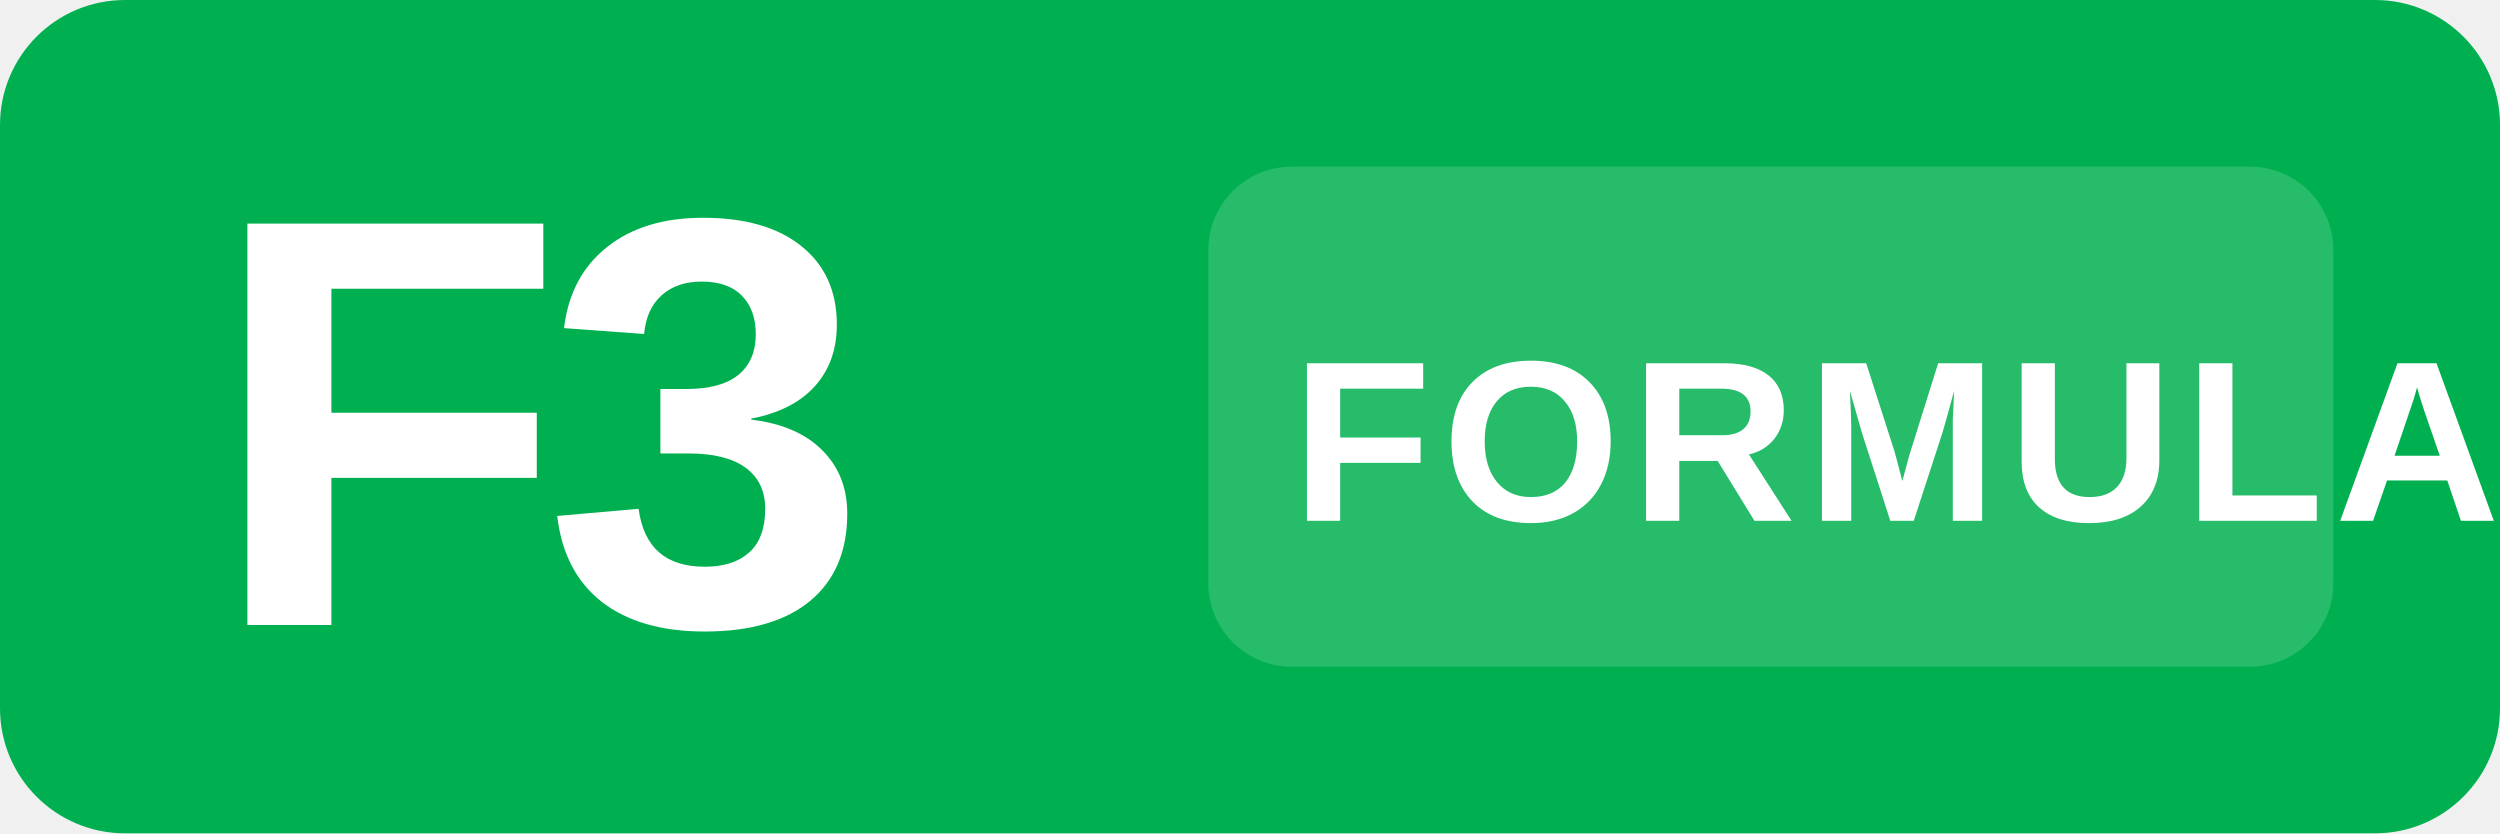
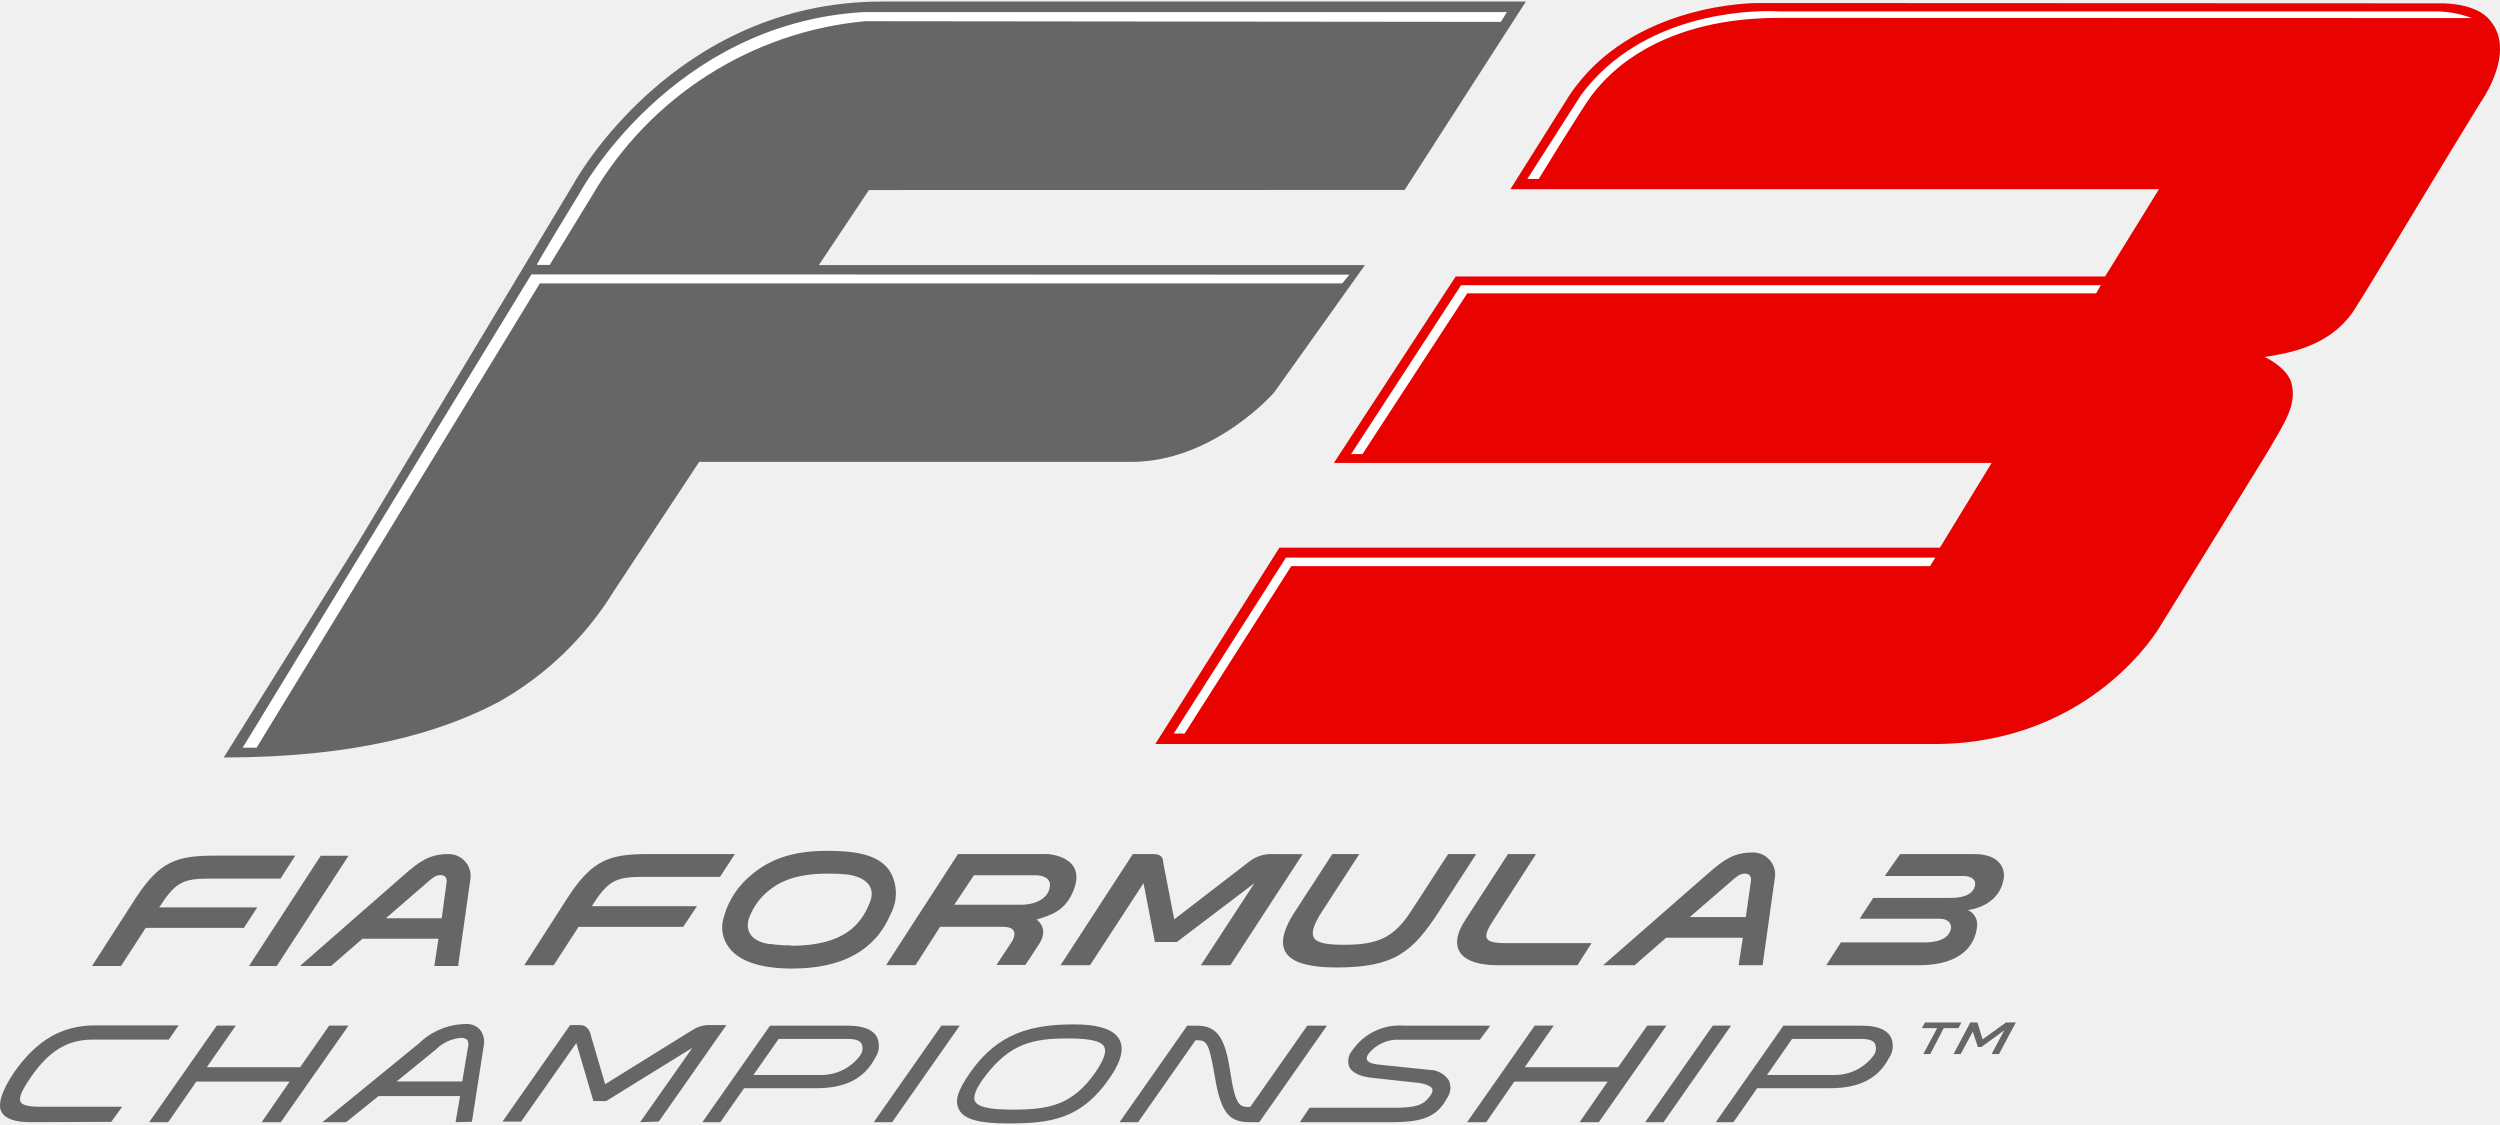
- <svg xmlns="http://www.w3.org/2000/svg" viewBox="0 0 120 40" fill="none">
-   <rect width="120" height="40" rx="6" fill="#00B050" />
-   <text x="10" y="30" font-family="Arial Black, Arial, sans-serif" font-weight="900" font-size="28" fill="white" letter-spacing="-1">F3</text>
-   <rect x="58" y="8" width="54" height="24" rx="4" fill="white" fill-opacity="0.15" />
-   <text x="62" y="25" font-family="Arial, sans-serif" font-weight="700" font-size="11" fill="white" letter-spacing="0.5">FORMULA</text>
+ <svg xmlns="http://www.w3.org/2000/svg" width="500" height="225" version="1.1" viewBox="0 0 500 225">
+   <g transform="matrix(1.9634 0 0 1.9634 -.011205 .31287)">
+     <path d="m89.82-1.8845e-4c-21.28 0-31.35 18.501-31.35 18.501l-21.891 36.438-13.78 22.061c13.2 0 21.94-2.429 28.08-5.699a32.51 32.51 0 0 0 11.689-11.301l8.66-13.109h44.001c8.39 0 14.548-7.051 14.548-7.051l9.271-13.001h-55.63l5.099-7.64 54.57-0.01 12.35-19.189-65.618-9.9477e-4zm-5.58 86.511c-3.67 0-6.13 0.939-8.16 2.859a8.38 8.38 0 0 0-2.461 4.352 3.4 3.4 0 0 0 0.67 2.679c1.07 1.4 3.3 2.1 6.39 2.1 5.12 0 8.49-1.829 10.08-5.609a4.45 4.45 0 0 0-0.099-4.3c-1.19-1.84-3.91-2.08-6.42-2.08zm94.279 0.169c-1.88 0-2.939 0.741-4.539 2.151l-10.67 9.33h3.209l3.211-2.8h7.808l-0.43 2.8h2.442l1.228-8.76a2.24 2.24 0 0 0-2.26-2.721zm-71.869 0.151v0.009h-9.06l-7.321 11.311h3l2.5-3.901h6.42c1.89 0 0.88 1.529 0.88 1.529l-1.561 2.352h2.951l1.399-2.131c1.07-1.66-0.27-2.48-0.27-2.48 1.4-0.46 2.841-0.81 3.711-2.83 1.59-3.68-2.65-3.86-2.65-3.86zm-61 0.009c-1.86 0-2.919 0.741-4.509 2.141l-10.58 9.26h3.17l3.199-2.779h7.739l-0.42 2.779h2.42l1.23-8.689a2.24 2.24 0 0 0-2.25-2.712zm20.41 0c-3.93 0-5.691 0.541-8.211 4.411l-4.439 6.91h2.999l2.53-3.909h10.66l1.401-2.1h-10.712l0.202-0.31c1.5-2.33 2.36-2.68 5-2.68h7.86l1.509-2.321h-8.799zm49.34 0-7.361 11.32h3l5.451-8.359 1.16 5.999h2.23l7.908-5.999-5.459 8.369h3l7.369-11.32-3.449-0.01a3.77 3.77 0 0 0-2.141 0.881l-7.491 5.77-1.119-5.77c0-0.43-0.14-0.881-1-0.881h-2.1zm20.32 0-3.83 5.901c-2.67 4.11-0.69 5.65 4.26 5.65 5.86 0 7.731-1.54 10.4-5.65l3.83-5.901h-2.861l-3.831 5.901c-1.78 2.72-3.499 3.339-6.779 3.339-3.28 0-3.999-0.619-2.269-3.339l3.83-5.901h-2.749zm17.898 0-4.308 6.641c-2.08 3.14-0.251 4.679 3.199 4.679h8.18l1.441-2.25h-8.772c-2.31 0-2.39-0.579-1.17-2.429l4.282-6.641h-2.852zm39.941 0-1.561 2.231h8.001c0.9 0 1.329 0.46 1.189 1-0.19 0.75-0.899 1.24-2.579 1.24h-7.79l-1.381 2.119h8.192c0.93 0 1.229 0.629 1.089 1.109-0.18 0.65-0.841 1.301-2.691 1.301h-8.5l-1.49 2.32h9.49c4.47 0 5.711-2.27 5.861-3.91a1.57 1.57 0 0 0-0.92-1.699c2.21-0.35 3.42-1.67 3.62-3.16h0.029c0.17-1.27-0.59-2.551-3-2.551h-7.558zm-171.63 0.16c-3.89 0-5.638 0.529-8.128 4.369l-4.42 6.872h2.949l2.52-3.882h10l1.361-2.089h-10l0.2-0.27c1.49-2.31 2.339-2.661 4.929-2.661h7.241l1.5-2.34h-8.151zm10.75 0.01-7.311 11.23h2.83l7.311-11.23h-2.83zm51.631 1.82a18.35 18.35 0 0 1 2 0.09s3.088 0.28 2.388 2.61a4 4 0 0 1-0.148 0.39c-0.83 2-2.481 4.26-7.941 4.26l-0.01-0.039a13.22 13.22 0 0 1-2.09-0.14h-0.17l-0.471-0.091c-2-0.54-1.74-2-1.59-2.48a6.69 6.69 0 0 1 1.411-2.299c1.1-1.1 2.741-2.301 6.621-2.301zm93.42 0c0.48 0 0.709 0.3 0.629 0.78l-0.519 3.65h-5.709l4.219-3.65c0.55-0.48 0.901-0.78 1.381-0.78zm-132.86 0.15c0.48 0 0.701 0.3 0.621 0.77l-0.489 3.631h-5.69l4.19-3.631c0.54-0.47 0.889-0.77 1.369-0.77zm54.342 0.02h6.388s1.731 5.43e-4 1.291 1.411l0.01 0.019c-0.52 1.6-2.769 1.571-2.769 1.571h-6.921l2.001-3zm96.879 14.99-0.311 0.58h1.551l-1.41 2.64h0.71l1.37-2.64h1.5l0.31-0.58h-3.72zm4.621 0-1.711 3.22h0.73l1.23-2.281 0.52 1.561h0.359l2.33-1.701-1.289 2.421h0.75l1.719-3.22h-1l-2.388 1.721-0.531-1.721h-0.719zm-153.24 0.16a7 7 0 0 0-4.821 2l-9.8 8h2.41l3.311-2.66h8.298l-0.459 2.66 1.669-0.041 1.19-7.67a2.06 2.06 0 0 0-0.359-1.699 1.81 1.81 0 0 0-1.439-0.59zm61.949 0.039c-4.3 0-7.75 0.84-10.609 4.93-1.2 1.76-1.611 2.791-1.111 3.761 0.5 0.97 2.031 1.399 4.941 1.399 4.34 0 7.61-0.36 10.609-4.94 0.99-1.52 1.259-2.739 0.779-3.609-0.55-1.02-2.099-1.541-4.609-1.541zm-51.34 0.071-6.891 9.83h1.9l5.621-8.001 1.738 5.911h1.301l8.789-5.43-5.328 7.58 1.899-0.061 6.89-9.829h-1.5a3.2 3.2 0 0 0-2 0.529l-8.849 5.49-1.439-4.889c-0.13-0.75-0.561-1.13-1.131-1.13h-1zm-48.341 0.029c-3.42 0-5.98 1.481-8.31 4.801-1.28 1.9-1.669 3.28-1.279 4s1.37 1.06 3 1.06l8.189-0.031 1.11-1.539h-8.35c-1.18 0-1.829-0.16-2-0.5-0.27-0.52 0.449-1.649 1.099-2.589 1.84-2.63 3.71-3.75 6.23-3.75h7.77l1-1.451h-8.46zm12.35 0.022-6.891 9.839h1.942l2.859-4.13h9.51l-2.849 4.13h1.949l6.901-9.839h-1.971l-2.959 4.24h-9.51l2.959-4.24h-1.94zm73.812 0-6.891 9.839h1.871l6.889-9.839h-1.869zm60.439 0-6.891 9.839h1.951l2.85-4.13h9.519l-2.859 4.13h1.959l6.891-9.839h-1.959l-2.971 4.24h-9.509l2.958-4.24h-1.939zm18.141 0-6.891 9.839h1.871l6.879-9.839h-1.859zm-32.304 0.002a5.82 5.82 0 0 0-4.407 2.508 1.69 1.69 0 0 0-0.34 1.67c0.38 0.81 1.56 1.049 2.23 1.129l4.77 0.521c0.8 0.07 1.37 0.39 1.46 0.58 0.09 0.19 0.019 0.45-0.211 0.76-0.68 0.95-1.46 1.199-3.68 1.199h-8.59l-1 1.471h9.391c3.24 0 4.619-0.601 5.619-2.471a1.83 1.83 0 0 0 0.179-1.78 2.41 2.41 0 0 0-2-1.08l-4.831-0.499c-0.68-0.07-2.059-0.17-1.339-1.17a3.81 3.81 0 0 1 3.131-1.401h8.189l1.061-1.429h-8.76a5.82 5.82 0 0 0-0.874-0.008zm-63.737 0.008-6.889 9.83h1.83l2.419-3.461h7.359c3 0 4.92-1.01 6-3.1a2.13 2.13 0 0 0 0.14-2.179c-0.44-0.72-1.431-1.09-2.861-1.09h-8zm42.499 0-6.889 9.83h1.889l5.849-8.35h0.061c1.08 0 1.3 0.15 1.91 3.75 0.61 3.6 1.409 4.6 3.529 4.6h0.991l6.891-9.83h-2.001l-5.81 8.279h-0.059c-1 0-1.44 5e-4 -2-3.709-0.5-3.38-1.361-4.57-3.361-4.57h-1.001zm60.731 0-6.891 9.83h1.8l2.42-3.462h7.439c3 0 4.92-1.01 6-3.1a2.13 2.13 0 0 0 0.14-2.179c-0.44-0.72-1.429-1.089-2.859-1.089h-8.051zm-134.73 1.24v9.9e-4a0.88 0.88 0 0 1 0.661 0.199 1 1 0 0 1 0.07 0.791l-0.58 3.449h-6.68l4-3.26a4.1 4.1 0 0 1 2.53-1.18zm61.764 0.06h0.008c1.651 1e-3 3.382 0.106 3.769 0.842 0.27 0.51-0.039 1.378-0.929 2.658-2.23 3.17-4.521 3.75-8.231 3.75-1.76 0-3.63-0.1-4-0.85-0.24-0.5 0.119-1.371 1.119-2.661 2.448-3.158 4.708-3.738 8.264-3.739zm-29.383 0.051h7.1c0.71 0 1.18 0.171 1.34 0.471a1.21 1.21 0 0 1-0.17 1.259 4.91 4.91 0 0 1-3.879 1.94h-6.96l2.57-3.67zm103.23 0h7.1c0.72 0 1.18 0.171 1.34 0.471a1.21 1.21 0 0 1-0.17 1.259 4.91 4.91 0 0 1-3.881 1.94h-6.939l2.551-3.67z" fill="#666" />
+     <path d="m253.72 2c-0.15-0.19-1.14-1.69-4.79-1.82l-69.83-0.03s-12.88-0.15-19.24 9.42l-6 9.54h66.07l-5.49 8.89h-66.15l-12.41 19h67l-5.27 8.63h-67.28l-12.64 20h79.62c15.91-0.17 22.69-11.92 22.69-11.92s10.91-17.66 11-17.84c1.74-3 3-4.79 2.42-7-0.42-1.6-2.72-2.67-2.72-2.67 2-0.33 6.88-0.92 9.36-5.18 1.39-2.14 7.6-12.59 12.59-20.69-0.03 0.02 3.72-5.07 1.07-8.33z" fill="#e90300" />
+     <path d="m180.7 0.976c-2.602-0.062-13.4 0.207-19.604 8.484l-5.51 8.61h1.16s4.6-7.52 5.39-8.51c0.79-0.99 5.631-7.899 19.081-7.899l70.58 0.02a10.49 10.49 0 0 0-3.8-0.68h-66.72s-0.204-0.015-0.576-0.024zm-92.704 0.095c-19.63 1.13-28.91 18.379-28.91 18.379s-4.521 7.381-4.391 7.381h1.301l4.38-7.16a36.06 36.06 0 0 1 27.719-17.67l64.791 0.07 0.62-1zm-33.859 26.719-29.41 48.21h1.419l28.85-47.289h81.73l0.74-0.89zm94.699 1.1-11.2 17.201h1.16l10.671-16.37h64.06l0.47-0.831zm-17.84 27.75-11.43 17.92h1.11l10.86-17.049h65.071l0.539-0.87z" fill="#fff" />
+   </g>
</svg>
